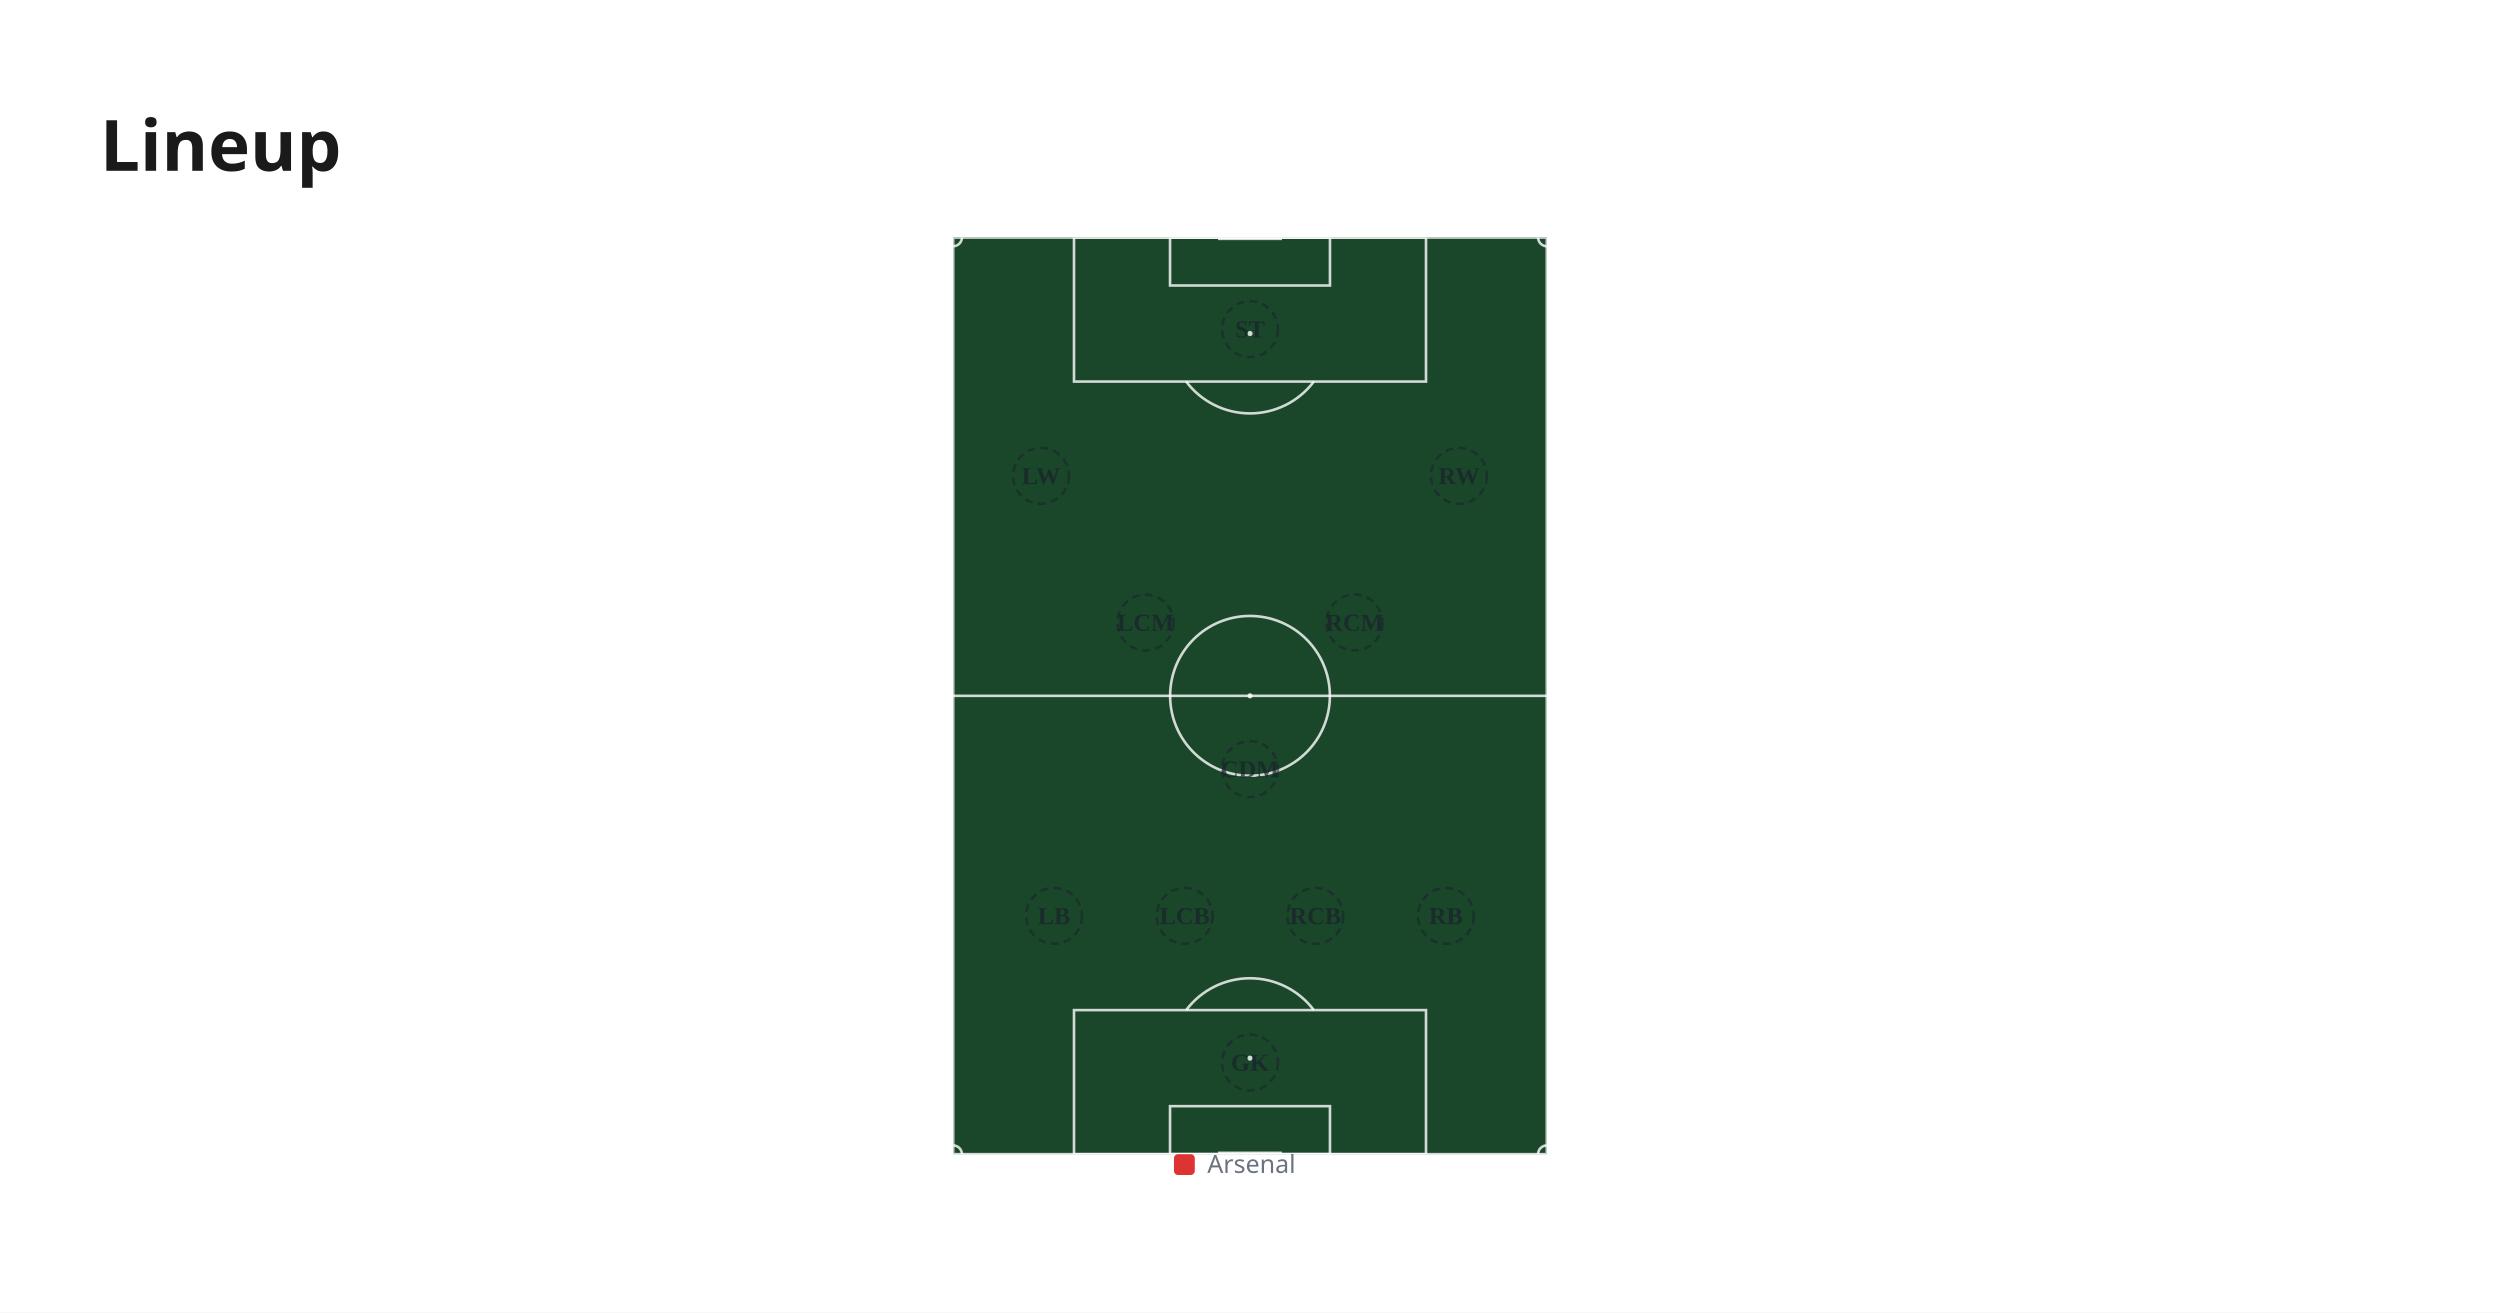
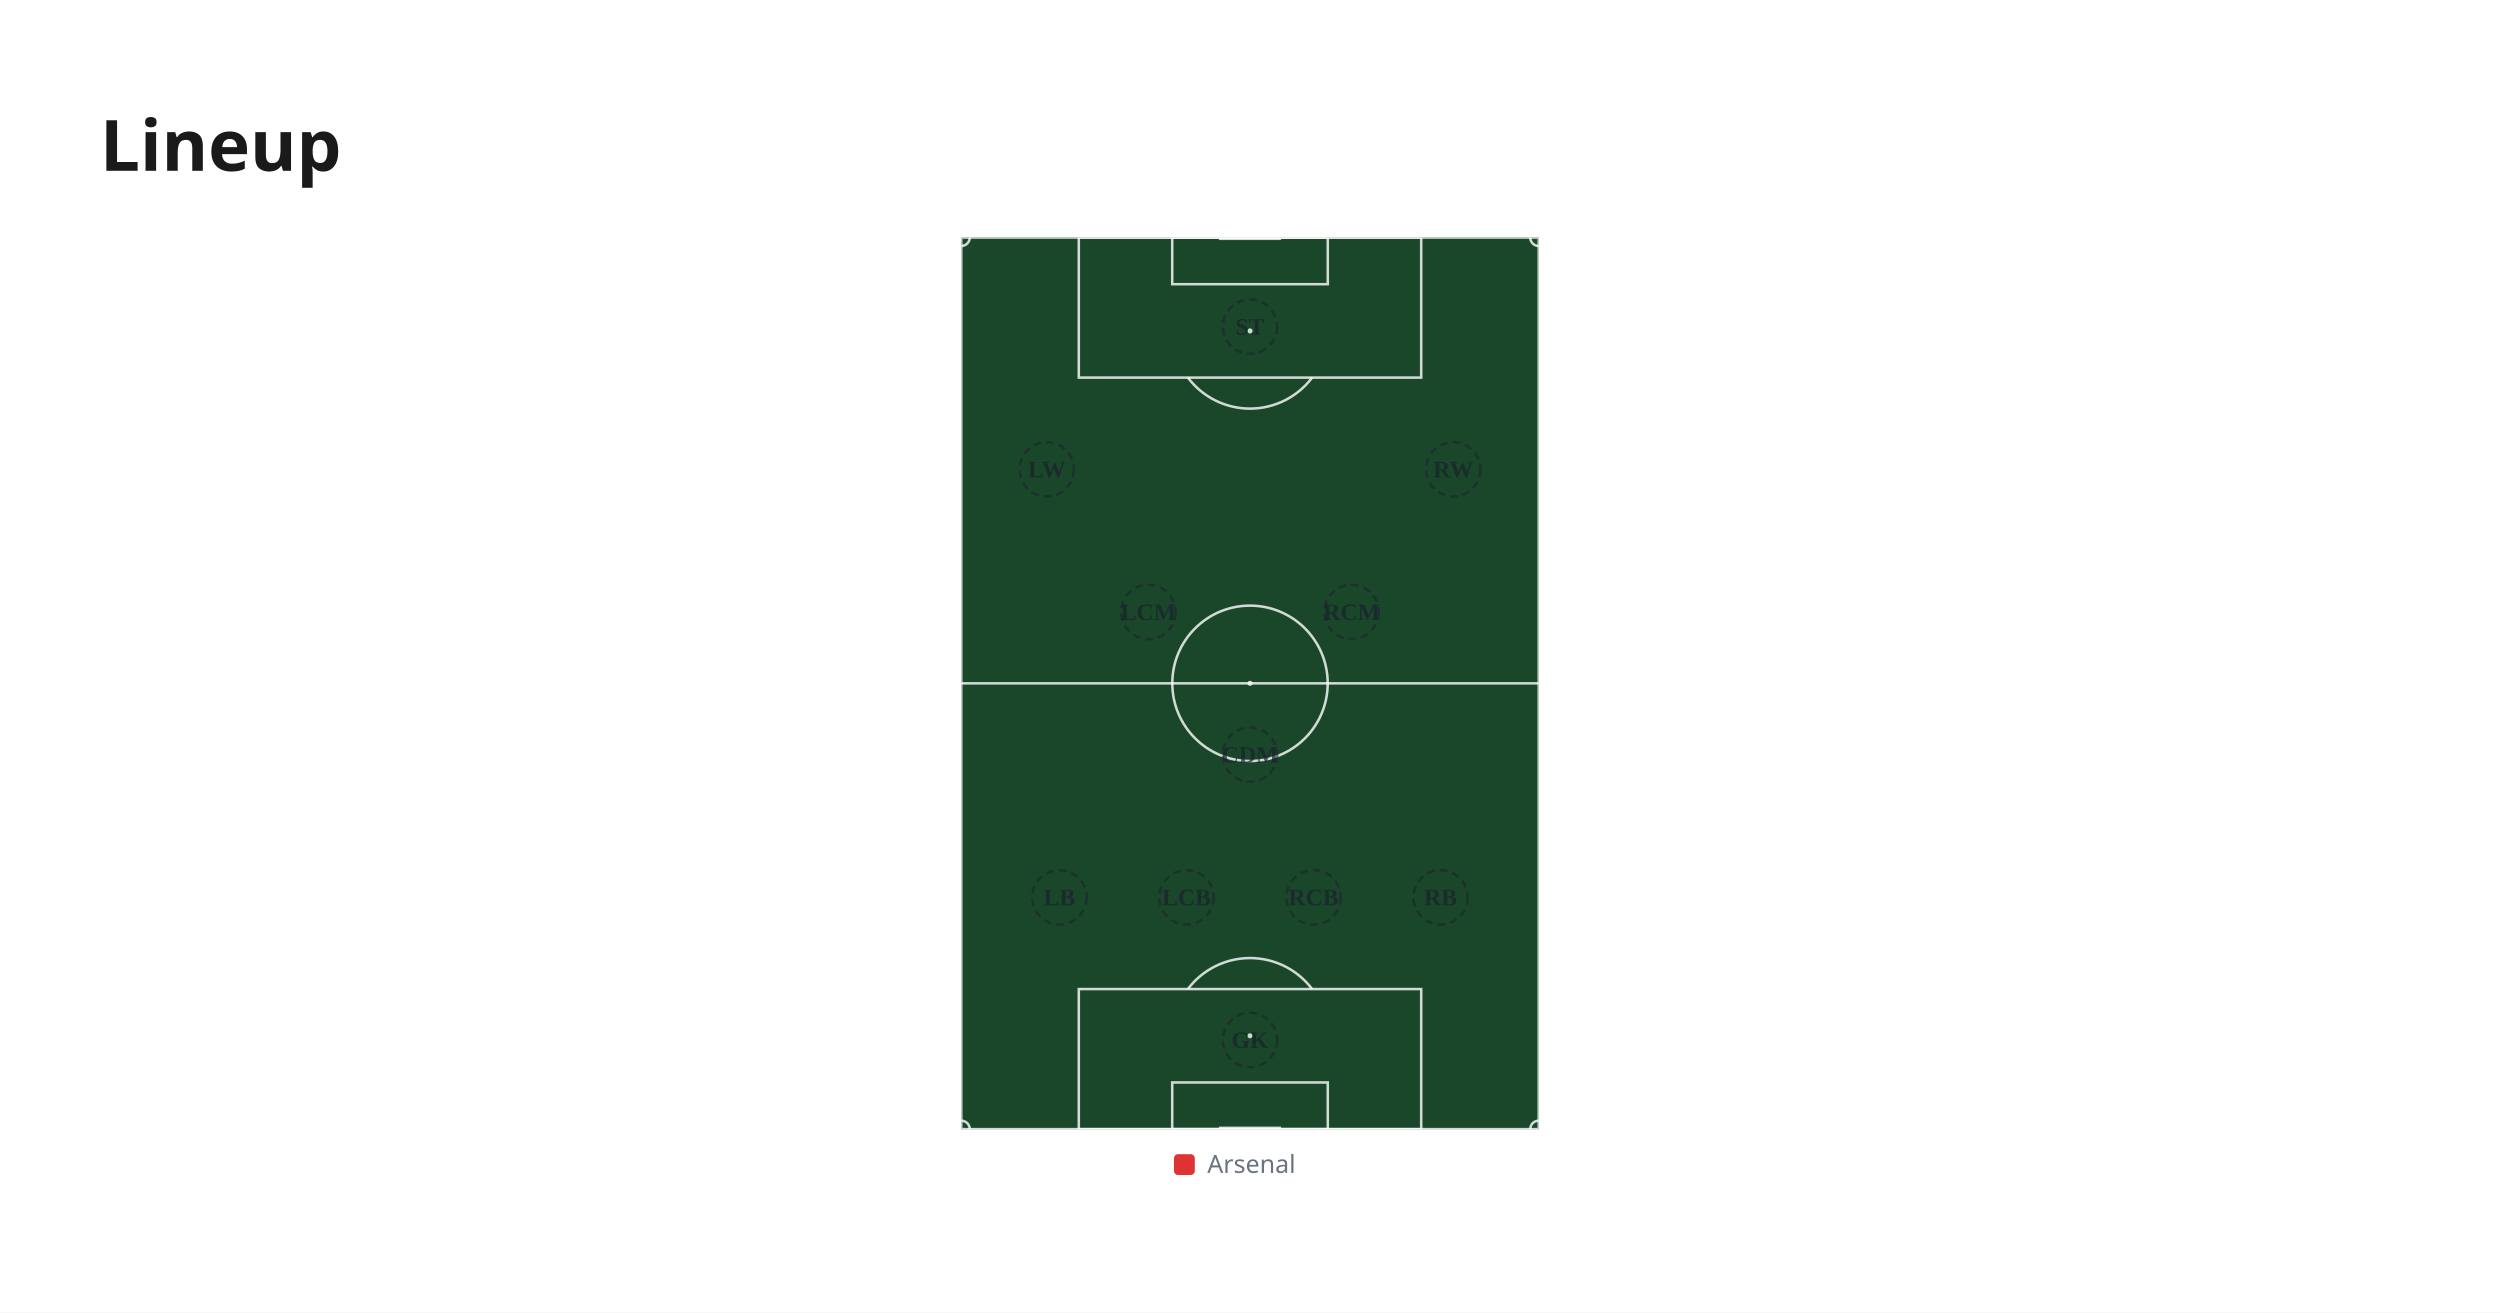
<svg xmlns="http://www.w3.org/2000/svg" width="1200" height="630" viewBox="0 0 1200 630" role="img" aria-label="Lineup">
  <rect x="0" y="0" width="1200" height="630" fill="#ffffff" />
  <text x="48" y="82" fill="#1a1a1a" font-family="&quot;IBM Plex Sans&quot;, ui-sans-serif, system-ui, sans-serif" font-size="34" font-weight="700">Lineup</text>
-   <svg x="457.524" y="114" width="284.952" height="440">
+   <svg x="461.41" y="114" width="277.181" height="428">
    <svg viewBox="0 0 68 105" overflow="hidden" preserveAspectRatio="xMidYMid meet" role="img" aria-label="Arsenal 4-3-3 formation" style="width:100%;aspect-ratio:68 / 105;display:block;pointer-events:none">
      <svg x="0" y="0" width="68" height="105" viewBox="0 0 68 105" overflow="hidden">
        <g data-stadia="pitch-background">
          <rect x="0" y="0" width="68" height="105" fill="#1a472a" stroke="none" />
        </g>
        <g data-stadia="pitch-lines">
          <rect x="0" y="0" width="68" height="105" stroke="#ffffffcc" stroke-width="0.3" fill="none" />
          <rect x="13.84" y="0" width="40.32" height="16.5" stroke="#ffffffcc" stroke-width="0.3" fill="none" />
          <rect x="24.84" y="0" width="18.32" height="5.5" stroke="#ffffffcc" stroke-width="0.3" fill="none" />
          <line x1="30.34" y1="0" x2="37.66" y2="0" stroke="#ffffffcc" stroke-width="0.6" />
          <circle cx="34" cy="11" r="0.3" stroke="none" stroke-width="0" fill="#ffffffcc" />
          <path d="M 41.312 16.5 A 9.15 9.15 0 0 1 26.688 16.5" stroke="#ffffffcc" stroke-width="0.3" fill="none" />
          <rect x="13.84" y="88.5" width="40.32" height="16.5" stroke="#ffffffcc" stroke-width="0.3" fill="none" />
          <rect x="24.84" y="99.5" width="18.32" height="5.5" stroke="#ffffffcc" stroke-width="0.3" fill="none" />
          <line x1="30.34" y1="105" x2="37.66" y2="105" stroke="#ffffffcc" stroke-width="0.6" />
          <circle cx="34" cy="94" r="0.3" stroke="none" stroke-width="0" fill="#ffffffcc" />
          <path d="M 26.688 88.5 A 9.15 9.15 0 0 1 41.312 88.5" stroke="#ffffffcc" stroke-width="0.3" fill="none" />
          <line x1="0" y1="52.5" x2="68" y2="52.5" stroke="#ffffffcc" stroke-width="0.3" />
          <circle cx="34" cy="52.5" r="9.15" stroke="#ffffffcc" stroke-width="0.3" fill="none" />
          <circle cx="34" cy="52.5" r="0.3" stroke="none" stroke-width="0" fill="#ffffffcc" />
          <path d="M 1 0 A 1 1 0 0 1 6.123233995736766e-17 1" stroke="#ffffffcc" stroke-width="0.3" fill="none" />
          <path d="M 68 1 A 1 1 0 0 1 67 1.2246467991473532e-16" stroke="#ffffffcc" stroke-width="0.3" fill="none" />
          <path d="M -1.8369701987210297e-16 104 A 1 1 0 0 1 1 105" stroke="#ffffffcc" stroke-width="0.3" fill="none" />
          <path d="M 67 105 A 1 1 0 0 1 68 104" stroke="#ffffffcc" stroke-width="0.3" fill="none" />
        </g>
        <g data-testid="formation-marker-placeholder" transform="translate(34 94.5)">
          <circle r="3.2" fill="none" stroke="#1a202c" stroke-width="0.3" stroke-dasharray="0.9 0.6" opacity="0.55" />
          <text data-testid="formation-marker-label" x="0" y="0" fill="#1a202c" font-size="2.8" font-weight="600" text-anchor="middle" dominant-baseline="central" opacity="0.7" pointer-events="none" style="user-select:none">GK</text>
        </g>
        <g data-testid="formation-marker-placeholder" transform="translate(56.44 77.7)">
          <circle r="3.2" fill="none" stroke="#1a202c" stroke-width="0.3" stroke-dasharray="0.9 0.6" opacity="0.55" />
          <text data-testid="formation-marker-label" x="0" y="0" fill="#1a202c" font-size="2.8" font-weight="600" text-anchor="middle" dominant-baseline="central" opacity="0.7" pointer-events="none" style="user-select:none">RB</text>
        </g>
        <g data-testid="formation-marker-placeholder" transform="translate(41.48 77.7)">
          <circle r="3.2" fill="none" stroke="#1a202c" stroke-width="0.3" stroke-dasharray="0.9 0.6" opacity="0.55" />
          <text data-testid="formation-marker-label" x="0" y="0" fill="#1a202c" font-size="2.8" font-weight="600" text-anchor="middle" dominant-baseline="central" opacity="0.7" pointer-events="none" style="user-select:none">RCB</text>
        </g>
        <g data-testid="formation-marker-placeholder" transform="translate(26.52 77.7)">
          <circle r="3.2" fill="none" stroke="#1a202c" stroke-width="0.3" stroke-dasharray="0.9 0.6" opacity="0.55" />
          <text data-testid="formation-marker-label" x="0" y="0" fill="#1a202c" font-size="2.8" font-weight="600" text-anchor="middle" dominant-baseline="central" opacity="0.7" pointer-events="none" style="user-select:none">LCB</text>
        </g>
        <g data-testid="formation-marker-placeholder" transform="translate(11.56 77.7)">
          <circle r="3.2" fill="none" stroke="#1a202c" stroke-width="0.3" stroke-dasharray="0.9 0.6" opacity="0.55" />
          <text data-testid="formation-marker-label" x="0" y="0" fill="#1a202c" font-size="2.8" font-weight="600" text-anchor="middle" dominant-baseline="central" opacity="0.7" pointer-events="none" style="user-select:none">LB</text>
        </g>
        <g data-testid="formation-marker-placeholder" transform="translate(34 60.9)">
          <circle r="3.2" fill="none" stroke="#1a202c" stroke-width="0.3" stroke-dasharray="0.9 0.6" opacity="0.55" />
          <text data-testid="formation-marker-label" x="0" y="0" fill="#1a202c" font-size="2.8" font-weight="600" text-anchor="middle" dominant-baseline="central" opacity="0.7" pointer-events="none" style="user-select:none">CDM</text>
        </g>
        <g data-testid="formation-marker-placeholder" transform="translate(45.968 44.1)">
          <circle r="3.2" fill="none" stroke="#1a202c" stroke-width="0.3" stroke-dasharray="0.9 0.6" opacity="0.55" />
          <text data-testid="formation-marker-label" x="0" y="0" fill="#1a202c" font-size="2.8" font-weight="600" text-anchor="middle" dominant-baseline="central" opacity="0.7" pointer-events="none" style="user-select:none">RCM</text>
        </g>
        <g data-testid="formation-marker-placeholder" transform="translate(22.032 44.1)">
          <circle r="3.2" fill="none" stroke="#1a202c" stroke-width="0.3" stroke-dasharray="0.9 0.6" opacity="0.55" />
          <text data-testid="formation-marker-label" x="0" y="0" fill="#1a202c" font-size="2.8" font-weight="600" text-anchor="middle" dominant-baseline="central" opacity="0.7" pointer-events="none" style="user-select:none">LCM</text>
        </g>
        <g data-testid="formation-marker-placeholder" transform="translate(57.936 27.3)">
          <circle r="3.2" fill="none" stroke="#1a202c" stroke-width="0.3" stroke-dasharray="0.9 0.6" opacity="0.55" />
          <text data-testid="formation-marker-label" x="0" y="0" fill="#1a202c" font-size="2.8" font-weight="600" text-anchor="middle" dominant-baseline="central" opacity="0.7" pointer-events="none" style="user-select:none">RW</text>
        </g>
        <g data-testid="formation-marker-placeholder" transform="translate(10.064 27.3)">
          <circle r="3.2" fill="none" stroke="#1a202c" stroke-width="0.3" stroke-dasharray="0.9 0.6" opacity="0.55" />
          <text data-testid="formation-marker-label" x="0" y="0" fill="#1a202c" font-size="2.8" font-weight="600" text-anchor="middle" dominant-baseline="central" opacity="0.7" pointer-events="none" style="user-select:none">LW</text>
        </g>
        <g data-testid="formation-marker-placeholder" transform="translate(34 10.5)">
          <circle r="3.2" fill="none" stroke="#1a202c" stroke-width="0.3" stroke-dasharray="0.9 0.6" opacity="0.55" />
          <text data-testid="formation-marker-label" x="0" y="0" fill="#1a202c" font-size="2.8" font-weight="600" text-anchor="middle" dominant-baseline="central" opacity="0.7" pointer-events="none" style="user-select:none">ST</text>
        </g>
      </svg>
    </svg>
  </svg>
  <g transform="translate(0 554)">
    <g transform="translate(563.5 0)">
      <rect x="0" y="0" width="10" height="10" rx="2" fill="#d33" />
      <text x="16" y="9" fill="#6b7280" font-family="&quot;IBM Plex Sans&quot;, ui-sans-serif, system-ui, sans-serif" font-size="12">Arsenal</text>
    </g>
  </g>
</svg>
